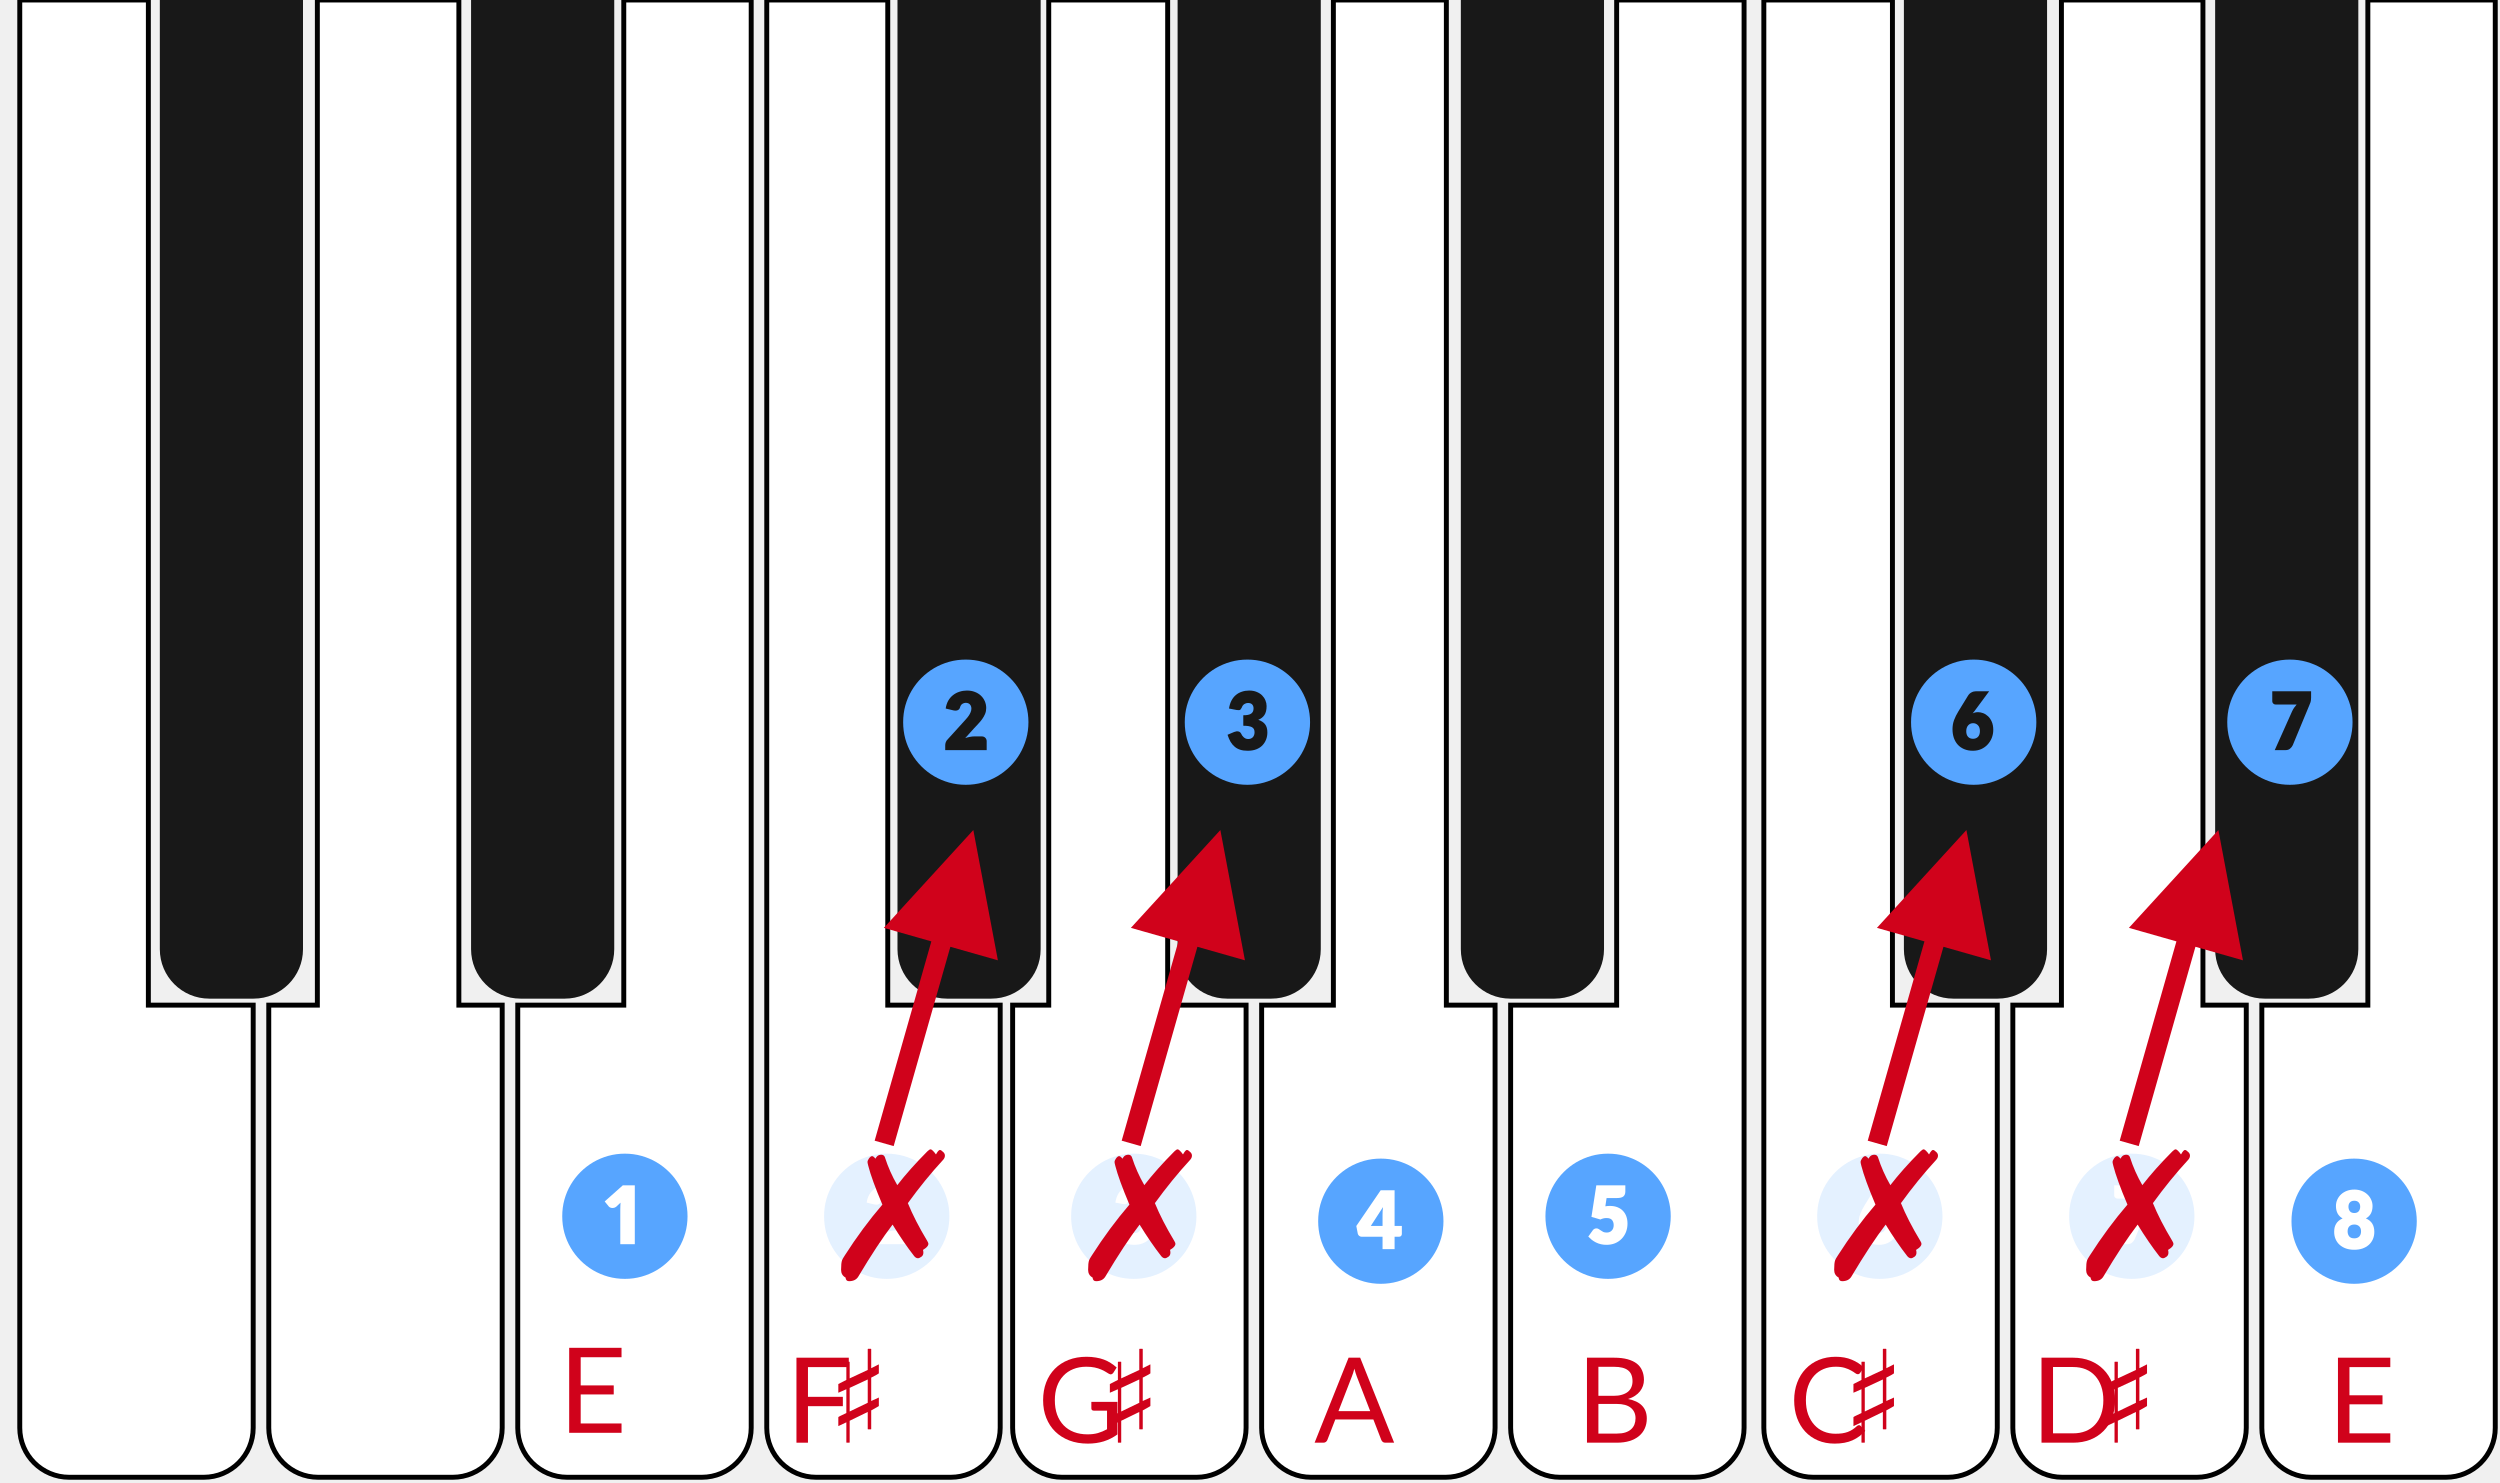
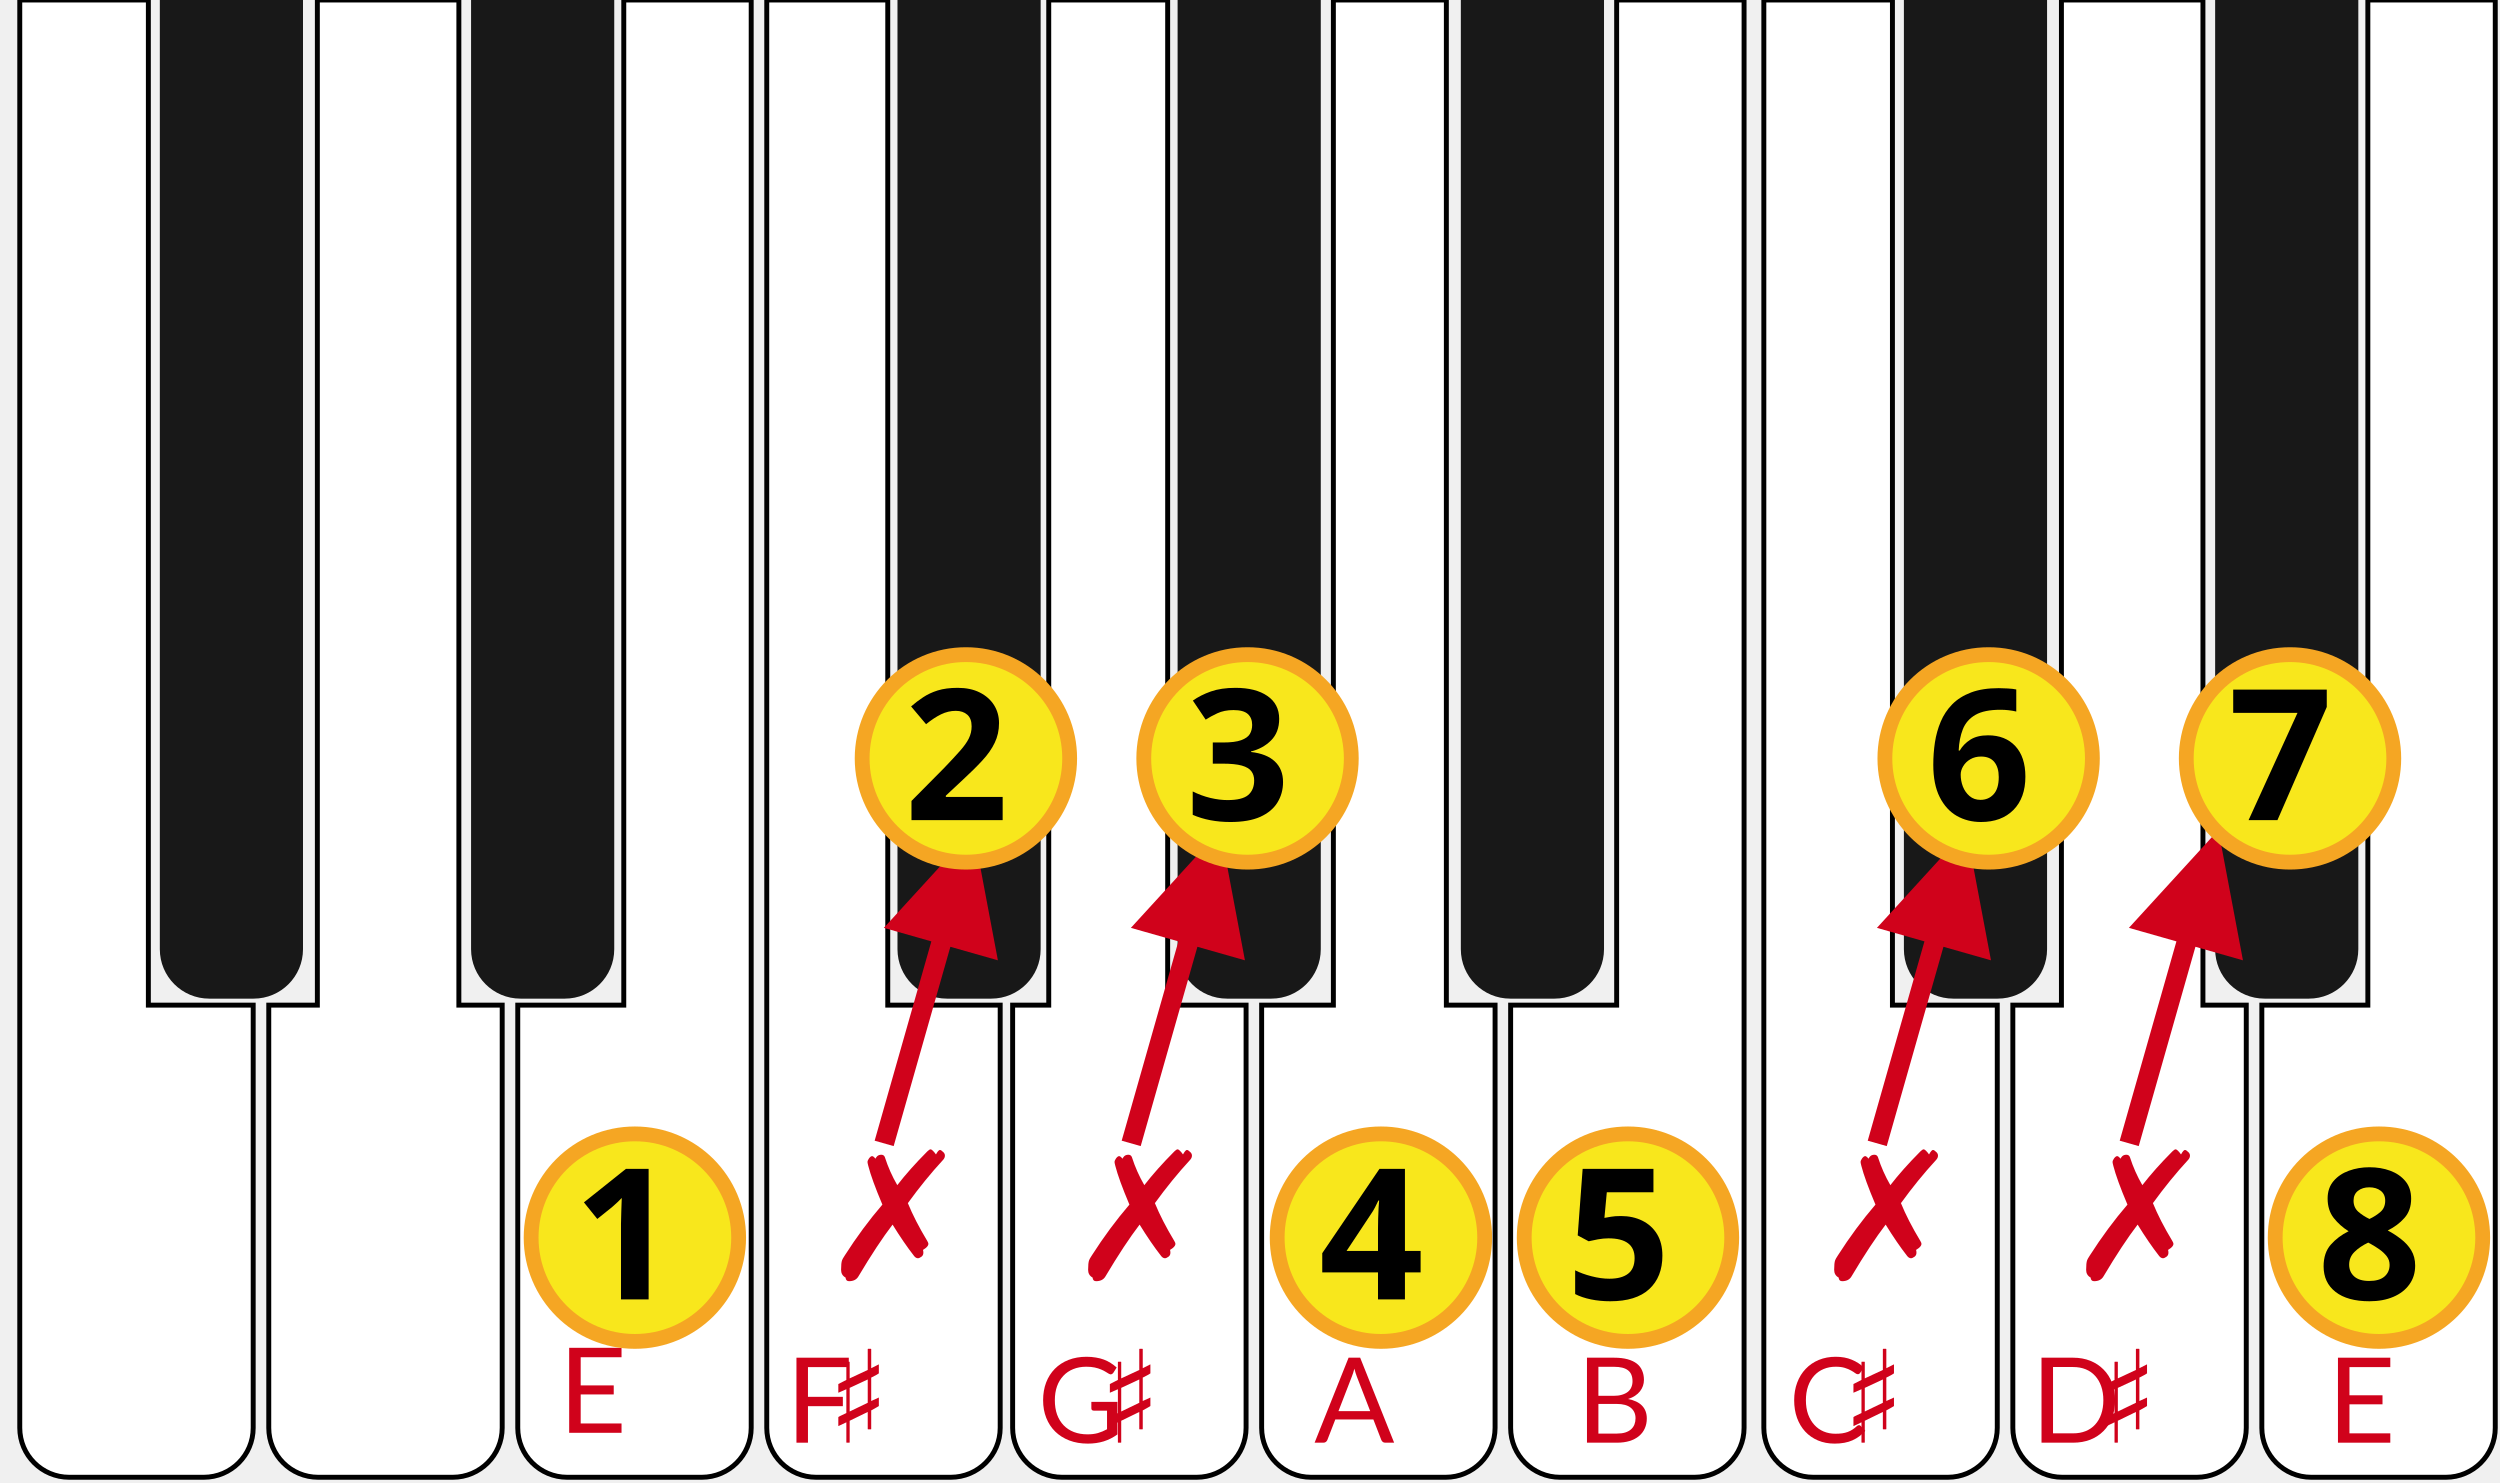
<svg xmlns="http://www.w3.org/2000/svg" width="506px" height="300px" viewBox="0 0 506 300" version="1.1">
  <defs />
  <g id="EMajorConventional" stroke="none" stroke-width="1" fill="none" fill-rule="evenodd">
    <g id="Group" transform="translate(-346, 0)">
      <g id="Oct-1" opacity="0" fill="#FFFFFF" stroke="#000000">
        <path d="M322.75,-2.84217094e-14 L348.502,-2.84217094e-14 L348.502,203.474 L348.502,289.051 C348.502,294.573 344.025,299.051 338.502,299.051 L311.322,299.051 C305.799,299.051 301.322,294.573 301.322,289.051 L301.322,203.474 L322.75,203.474 L322.75,-2.84217094e-14 Z" id="B" />
      </g>
      <g id="Oct-2" transform="translate(350, 0)">
        <path d="M0,0 L26.029,0 L26.029,203.439 L47.247,203.439 L47.247,289 C47.247,294.523 42.77,299 37.247,299 L10,299 C4.477,299 2.45271059e-15,294.523 1.77635684e-15,289 L0,0 Z" id="C" stroke="#000000" fill="#FFFFFF" />
        <path d="M60.233,-2.84217094e-14 L88.874,-2.84217094e-14 L88.874,203.439 L97.644,203.439 L97.644,289 C97.644,294.523 93.167,299 87.644,299 L60.397,299 C54.874,299 50.397,294.523 50.397,289 L50.397,203.439 L60.233,203.439 L60.233,-2.84217094e-14 Z" id="D" stroke="#000000" fill="#FFFFFF" />
        <path d="M122.252,-2.84217094e-14 L148.042,-2.84217094e-14 L148.042,203.439 L148.042,289 C148.042,294.523 143.564,299 138.042,299 L110.794,299 C105.271,299 100.794,294.523 100.794,289 L100.794,203.439 L122.252,203.439 L122.252,-2.84217094e-14 Z" id="E" stroke="#000000" fill="#FFFFFF" />
        <path d="M323.211,-2.84217094e-14 L349,-2.84217094e-14 L349,203.439 L349,289 C349,294.523 344.523,299 339,299 L311.753,299 C306.23,299 301.753,294.523 301.753,289 L301.753,203.439 L323.211,203.439 L323.211,-2.84217094e-14 Z" id="B" stroke="#000000" fill="#FFFFFF" />
        <path d="M175.682,0 L151.191,0 L151.191,203.439 L151.191,289 C151.191,294.523 155.668,299 161.191,299 L188.439,299 C193.961,299 198.439,294.523 198.439,289 L198.439,203.439 L175.682,203.439 L175.682,0 Z" id="F" stroke="#000000" fill="#FFFFFF" />
        <path d="M208.265,-2.84217094e-14 L232.335,-2.84217094e-14 L232.335,203.439 L248.206,203.439 L248.206,289 C248.206,294.523 243.729,299 238.206,299 L210.958,299 C205.436,299 200.958,294.523 200.958,289 L200.958,203.439 L208.265,203.439 L208.265,-2.84217094e-14 Z" id="G" stroke="#000000" fill="#FFFFFF" />
        <path d="M265.875,-2.84217094e-14 L288.742,-2.84217094e-14 L288.742,203.439 L298.603,203.439 L298.603,289 C298.603,294.523 294.126,299 288.603,299 L261.356,299 C255.833,299 251.356,294.523 251.356,289 L251.356,203.439 L265.875,203.439 L265.875,-2.84217094e-14 Z" id="A" stroke="#000000" fill="#FFFFFF" />
        <path d="M28.348,0 L57.327,0 L57.327,192.124 C57.327,197.647 52.85,202.124 47.327,202.124 L38.348,202.124 C32.826,202.124 28.348,197.647 28.348,192.124 L28.348,0 Z" id="Db" fill-opacity="0.9" fill="#000000" />
        <path d="M91.345,0 L120.323,0 L120.323,192.124 C120.323,197.647 115.846,202.124 110.323,202.124 L101.345,202.124 C95.822,202.124 91.345,197.647 91.345,192.124 L91.345,0 Z" id="Eb" fill-opacity="0.9" fill="#000000" />
        <path d="M177.65,0 L206.628,0 L206.628,192.124 C206.628,197.647 202.151,202.124 196.628,202.124 L187.65,202.124 C182.127,202.124 177.65,197.647 177.65,192.124 L177.65,0 Z" id="Gb" fill-opacity="0.9" fill="#000000" />
        <path d="M234.347,0 L263.325,0 L263.325,192.124 C263.325,197.647 258.848,202.124 253.325,202.124 L244.347,202.124 C238.824,202.124 234.347,197.647 234.347,192.124 L234.347,0 Z" id="Ab" fill-opacity="0.9" fill="#000000" />
        <path d="M291.673,0 L320.652,0 L320.652,192.124 C320.652,197.647 316.174,202.124 310.652,202.124 L301.673,202.124 C296.15,202.124 291.673,197.647 291.673,192.124 L291.673,0 Z" id="Bb" fill-opacity="0.9" fill="#000000" />
      </g>
      <g id="Oct-3" transform="translate(703, 0)">
        <path d="M0,0 L26.029,0 L26.029,203.439 L47.247,203.439 L47.247,289 C47.247,294.523 42.77,299 37.247,299 L10,299 C4.477,299 2.45271059e-15,294.523 1.77635684e-15,289 L0,0 Z" id="C" stroke="#000000" fill="#FFFFFF" />
        <path d="M60.233,-2.84217094e-14 L88.874,-2.84217094e-14 L88.874,203.439 L97.644,203.439 L97.644,289 C97.644,294.523 93.167,299 87.644,299 L60.397,299 C54.874,299 50.397,294.523 50.397,289 L50.397,203.439 L60.233,203.439 L60.233,-2.84217094e-14 Z" id="D" stroke="#000000" fill="#FFFFFF" />
        <path d="M122.252,-2.84217094e-14 L148.042,-2.84217094e-14 L148.042,203.439 L148.042,289 C148.042,294.523 143.564,299 138.042,299 L110.794,299 C105.271,299 100.794,294.523 100.794,289 L100.794,203.439 L122.252,203.439 L122.252,-2.84217094e-14 Z" id="E" stroke="#000000" fill="#FFFFFF" />
        <path d="M28.348,0 L57.327,0 L57.327,192.124 C57.327,197.647 52.85,202.124 47.327,202.124 L38.348,202.124 C32.826,202.124 28.348,197.647 28.348,192.124 L28.348,0 Z" id="Db" fill-opacity="0.9" fill="#000000" />
        <path d="M91.345,0 L120.323,0 L120.323,192.124 C120.323,197.647 115.846,202.124 110.323,202.124 L101.345,202.124 C95.822,202.124 91.345,197.647 91.345,192.124 L91.345,0 Z" id="Eb" fill-opacity="0.9" fill="#000000" />
      </g>
    </g>
-     <text id="❶" font-family="Lato-BlackItalic, Lato" font-size="24" font-style="italic" font-weight="700" fill="#57A5FF">
-       <tspan x="113" y="254">❶</tspan>
-     </text>
-     <text id="❷" font-family="Lato-BlackItalic, Lato" font-size="24" font-style="italic" font-weight="700" fill="#57A5FF">
-       <tspan x="182" y="154">❷</tspan>
-     </text>
-     <text id="❷-copy" opacity="0.161" font-family="Lato-BlackItalic, Lato" font-size="24" font-style="italic" font-weight="700" fill="#57A5FF">
-       <tspan x="166" y="254">❷</tspan>
-     </text>
-     <text id="❸" font-family="Lato-BlackItalic, Lato" font-size="24" font-style="italic" font-weight="700" fill="#57A5FF">
-       <tspan x="239" y="154">❸</tspan>
-     </text>
-     <text id="❸-copy" opacity="0.161" font-family="Lato-BlackItalic, Lato" font-size="24" font-style="italic" font-weight="700" fill="#57A5FF">
-       <tspan x="216" y="254">❸</tspan>
-     </text>
-     <text id="❹" font-family="Lato-BlackItalic, Lato" font-size="24" font-style="italic" font-weight="700" fill="#57A5FF">
-       <tspan x="266" y="255">❹</tspan>
-     </text>
-     <text id="❺" font-family="Lato-BlackItalic, Lato" font-size="24" font-style="italic" font-weight="700" fill="#57A5FF">
-       <tspan x="312" y="254">❺</tspan>
-     </text>
-     <text id="❻" font-family="Lato-BlackItalic, Lato" font-size="24" font-style="italic" font-weight="700" fill="#57A5FF">
-       <tspan x="386" y="154">❻</tspan>
-     </text>
-     <text id="❻-copy" opacity="0.161" font-family="Lato-BlackItalic, Lato" font-size="24" font-style="italic" font-weight="700" fill="#57A5FF">
-       <tspan x="367" y="254">❻</tspan>
-     </text>
-     <text id="❼" font-family="Lato-BlackItalic, Lato" font-size="24" font-style="italic" font-weight="700" fill="#57A5FF">
-       <tspan x="450" y="154">❼</tspan>
-     </text>
-     <text id="❼-copy" opacity="0.161" font-family="Lato-BlackItalic, Lato" font-size="24" font-style="italic" font-weight="700" fill="#57A5FF">
-       <tspan x="418" y="254">❼</tspan>
-     </text>
-     <text id="❽" font-family="Lato-BlackItalic, Lato" font-size="24" font-style="italic" font-weight="700" fill="#57A5FF">
-       <tspan x="463" y="255">❽</tspan>
-     </text>
    <text id="E" font-family="Lato-Regular, Lato" font-size="24" font-weight="normal" fill="#D0021B">
      <tspan x="113" y="290">E</tspan>
    </text>
    <text id="F♯" font-family="Lato-Regular, Lato" font-size="24" font-weight="normal" letter-spacing="-5.1" fill="#D0021B">
      <tspan x="159" y="292">F</tspan>
      <tspan x="167.472" y="292" font-family="HiraginoSans-W3, Hiragino Sans" font-size="26" font-weight="300" letter-spacing="-0.2">♯</tspan>
    </text>
    <text id="G♯" font-family="Lato-Regular, Lato" font-size="24" font-weight="normal" letter-spacing="-5.1" fill="#D0021B">
      <tspan x="210" y="292">G</tspan>
      <tspan x="222.432" y="292" font-family="HiraginoSans-W3, Hiragino Sans" font-size="26" font-weight="300" letter-spacing="-0.2">♯</tspan>
    </text>
    <text id="A" font-family="Lato-Regular, Lato" font-size="24" font-weight="normal" letter-spacing="-3.4" fill="#D0021B">
      <tspan x="266" y="292">A</tspan>
    </text>
    <text id="B" font-family="Lato-Regular, Lato" font-size="24" font-weight="normal" letter-spacing="-3.4" fill="#D0021B">
      <tspan x="319" y="292">B</tspan>
    </text>
    <text id="E" font-family="Lato-Regular, Lato" font-size="24" font-weight="normal" letter-spacing="-3.4" fill="#D0021B">
      <tspan x="471" y="292">E</tspan>
    </text>
    <text id="C♯" font-family="Lato-Regular, Lato" font-size="24" font-weight="normal" letter-spacing="-5.1" fill="#D0021B">
      <tspan x="362" y="292">C</tspan>
      <tspan x="372.932" y="292" font-family="HiraginoSans-W3, Hiragino Sans" font-size="26" font-weight="300" letter-spacing="-0.2">♯</tspan>
    </text>
    <text id="D♯" font-family="Lato-Regular, Lato" font-size="24" font-weight="normal" letter-spacing="-5.1" fill="#D0021B">
      <tspan x="411" y="292">D</tspan>
      <tspan x="424.152" y="292" font-family="HiraginoSans-W3, Hiragino Sans" font-size="26" font-weight="300" letter-spacing="-0.2">♯</tspan>
    </text>
    <text id="✗" font-family="ZapfDingbatsITC, Zapf Dingbats" font-size="36" font-weight="normal" fill="#D0021B">
      <tspan x="166" y="259">✗</tspan>
    </text>
    <text id="✗-copy" font-family="ZapfDingbatsITC, Zapf Dingbats" font-size="36" font-weight="normal" fill="#D0021B">
      <tspan x="216" y="259">✗</tspan>
    </text>
    <text id="✗-copy-2" font-family="ZapfDingbatsITC, Zapf Dingbats" font-size="36" font-weight="normal" fill="#D0021B">
      <tspan x="367" y="259">✗</tspan>
    </text>
    <text id="✗-copy-3" font-family="ZapfDingbatsITC, Zapf Dingbats" font-size="36" font-weight="normal" fill="#D0021B">
      <tspan x="418" y="259">✗</tspan>
    </text>
    <path id="Line-5-Copy" d="M197,168 L178.89,187.799 L201.973,194.368 L197,168 Z M181.424,230.047 L192.914,189.667 L193.461,187.743 L189.614,186.649 L189.067,188.572 L177.576,228.953 L177.029,230.876 L180.876,231.971 L181.424,230.047 Z" fill="#D0021B" fill-rule="nonzero" />
    <path id="Line-5-Copy-2" d="M247,168 L228.89,187.799 L251.973,194.368 L247,168 Z M231.424,230.047 L242.914,189.667 L243.461,187.743 L239.614,186.649 L239.067,188.572 L227.576,228.953 L227.029,230.876 L230.876,231.971 L231.424,230.047 Z" fill="#D0021B" fill-rule="nonzero" />
    <path id="Line-5-Copy-3" d="M398,168 L379.89,187.799 L402.973,194.368 L398,168 Z M382.424,230.047 L393.914,189.667 L394.461,187.743 L390.614,186.649 L390.067,188.572 L378.576,228.953 L378.029,230.876 L381.876,231.971 L382.424,230.047 Z" fill="#D0021B" fill-rule="nonzero" />
    <path id="Line-5-Copy-4" d="M449,168 L430.89,187.799 L453.973,194.368 L449,168 Z M433.424,230.047 L444.914,189.667 L445.461,187.743 L441.614,186.649 L441.067,188.572 L429.576,228.953 L429.029,230.876 L432.876,231.971 L433.424,230.047 Z" fill="#D0021B" fill-rule="nonzero" />
+     <g id="numberCircle" transform="translate(109, 230)">
+       <circle id="Oval" stroke="#F5A623" stroke-width="3" fill="#F8E71C" fill-rule="nonzero" cx="19.5" cy="20.5" r="21" />
+       <text id="1" font-family="ArchivoBlack-Regular, Archivo Black" font-size="37" font-weight="700" fill="#000000">
+         <tspan x="7" y="33">1</tspan>
+       </text>
+     </g>
+     <g id="numberCircle" transform="translate(176, 133)">
+       <circle id="Oval" stroke="#F5A623" stroke-width="3" fill="#F8E71C" fill-rule="nonzero" cx="19.5" cy="20.5" r="21" />
+       <text id="1" font-family="ArchivoBlack-Regular, Archivo Black" font-size="37" font-weight="700" fill="#000000">
+         <tspan x="7" y="33">2</tspan>
+       </text>
+     </g>
+     <g id="numberCircle" transform="translate(233, 133)">
+       <circle id="Oval" stroke="#F5A623" stroke-width="3" fill="#F8E71C" fill-rule="nonzero" cx="19.5" cy="20.5" r="21" />
+       <text id="1" font-family="ArchivoBlack-Regular, Archivo Black" font-size="37" font-weight="700" fill="#000000">
+         <tspan x="7" y="33">3</tspan>
+       </text>
+     </g>
+     <g id="numberCircle" transform="translate(260, 230)">
+       <circle id="Oval" stroke="#F5A623" stroke-width="3" fill="#F8E71C" fill-rule="nonzero" cx="19.5" cy="20.5" r="21" />
+       <text id="1" font-family="ArchivoBlack-Regular, Archivo Black" font-size="37" font-weight="700" fill="#000000">
+         <tspan x="7" y="33">4</tspan>
+       </text>
+     </g>
+     <g id="numberCircle" transform="translate(310, 230)">
+       <circle id="Oval" stroke="#F5A623" stroke-width="3" fill="#F8E71C" fill-rule="nonzero" cx="19.5" cy="20.5" r="21" />
+       <text id="1" font-family="ArchivoBlack-Regular, Archivo Black" font-size="37" font-weight="700" fill="#000000">
+         <tspan x="7" y="33">5</tspan>
+       </text>
+     </g>
+     <g id="numberCircle" transform="translate(383, 133)">
+       <circle id="Oval" stroke="#F5A623" stroke-width="3" fill="#F8E71C" fill-rule="nonzero" cx="19.5" cy="20.5" r="21" />
+       <text id="1" font-family="ArchivoBlack-Regular, Archivo Black" font-size="37" font-weight="700" fill="#000000">
+         <tspan x="7" y="33">6</tspan>
+       </text>
+     </g>
+     <g id="numberCircle" transform="translate(444, 133)">
+       <circle id="Oval" stroke="#F5A623" stroke-width="3" fill="#F8E71C" fill-rule="nonzero" cx="19.5" cy="20.5" r="21" />
+       <text id="1" font-family="ArchivoBlack-Regular, Archivo Black" font-size="37" font-weight="700" fill="#000000">
+         <tspan x="7" y="33">7</tspan>
+       </text>
+     </g>
+     <g id="numberCircle" transform="translate(462, 230)">
+       <circle id="Oval" stroke="#F5A623" stroke-width="3" fill="#F8E71C" fill-rule="nonzero" cx="19.5" cy="20.5" r="21" />
+       <text id="1" font-family="ArchivoBlack-Regular, Archivo Black" font-size="37" font-weight="700" fill="#000000">
+         <tspan x="7" y="33">8</tspan>
+       </text>
+     </g>
  </g>
</svg>
